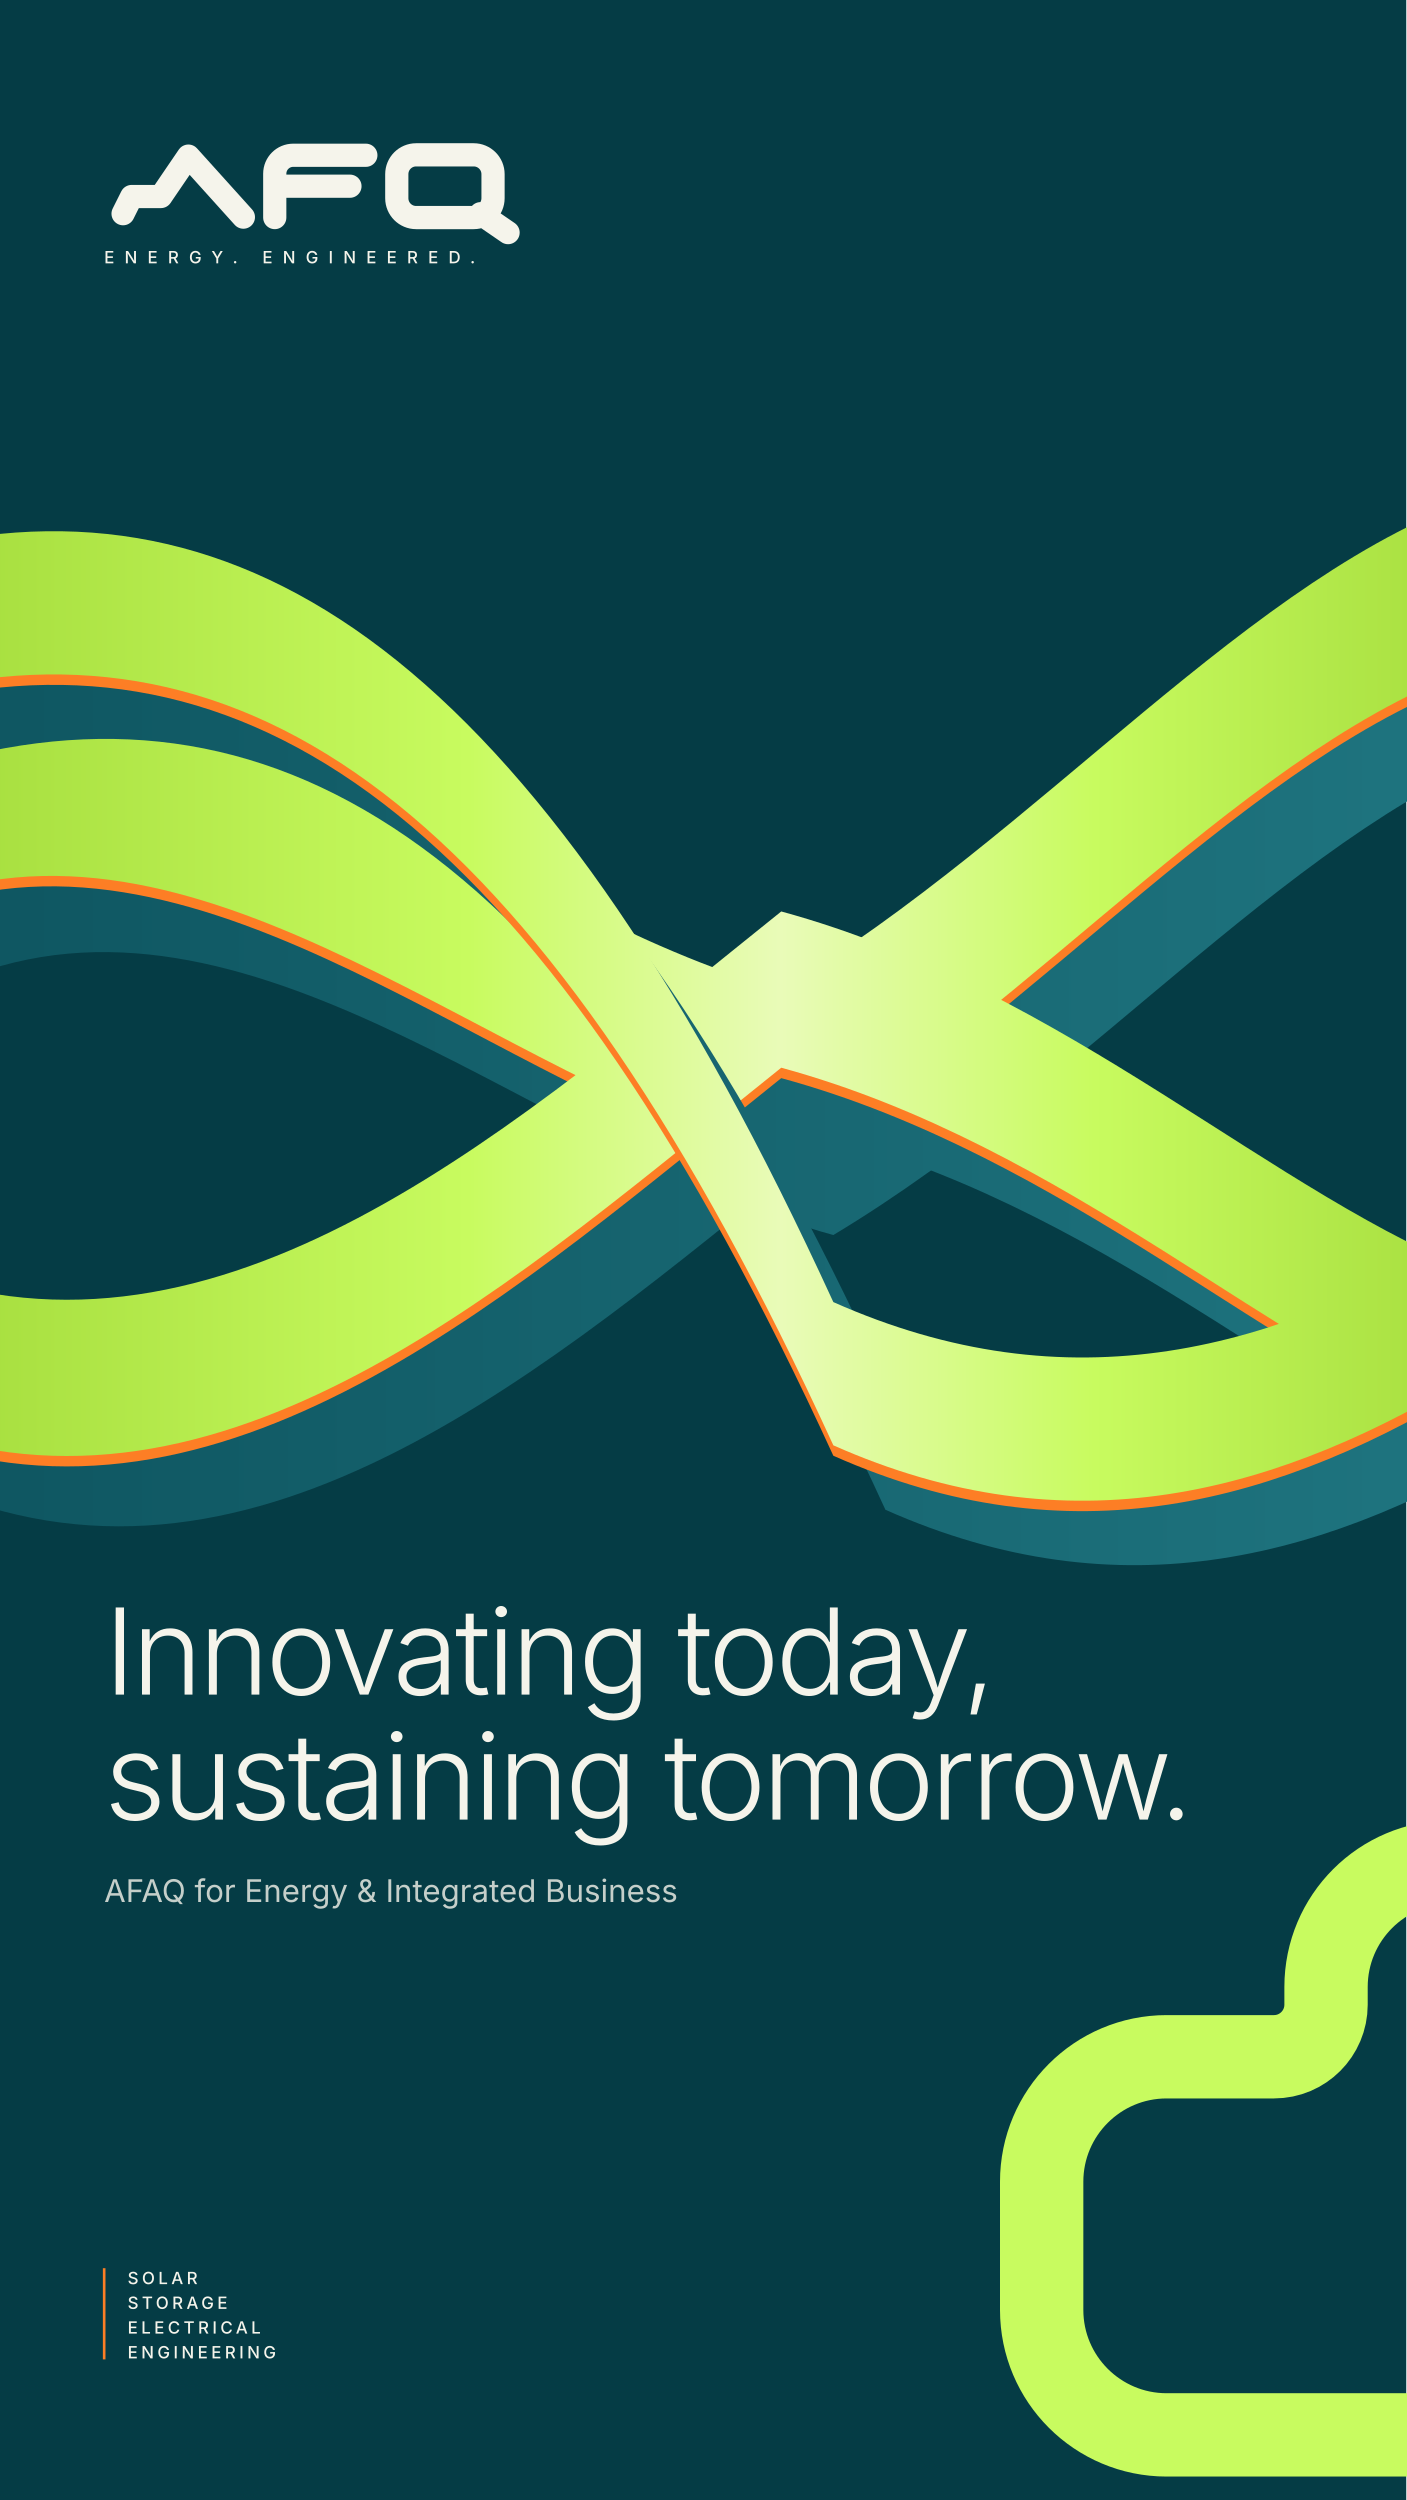
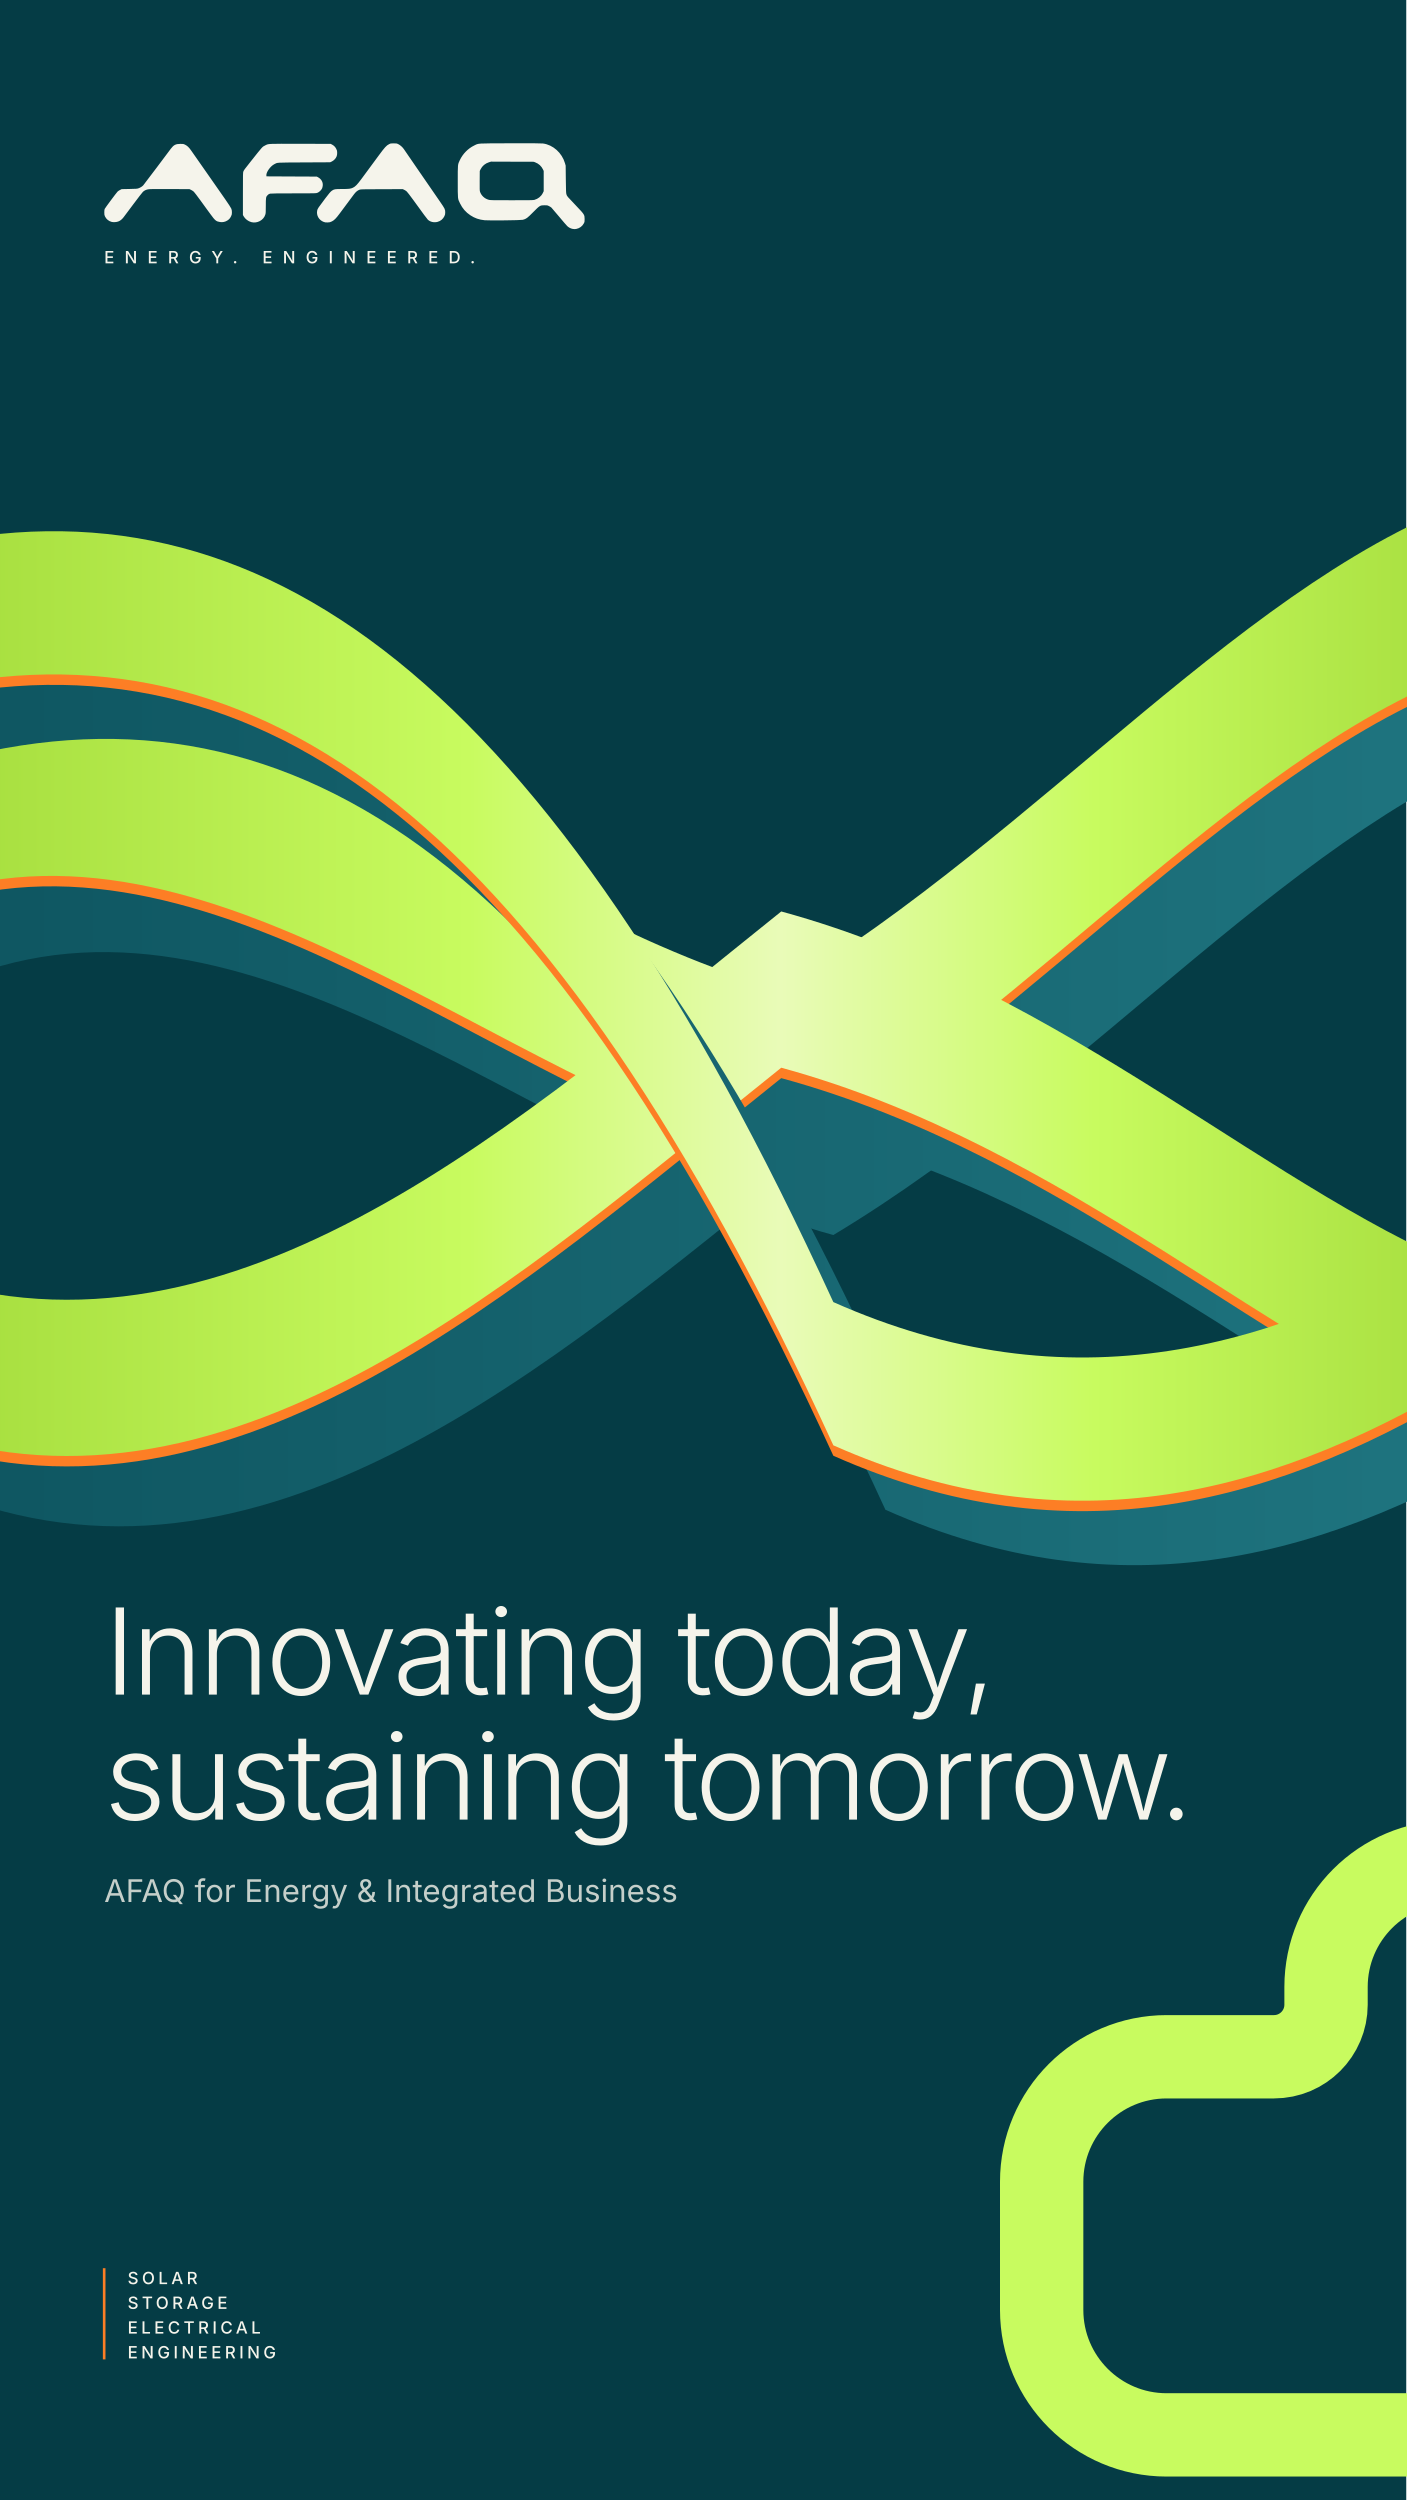
<svg xmlns="http://www.w3.org/2000/svg" width="1080" height="1920" viewBox="0 0 1080 1920">
  <defs>
    <linearGradient id="grad-1" gradientUnits="userSpaceOnUse" x1="-60" y1="0" x2="1140" y2="0">
      <stop offset="0" stop-color="#0E5560" stop-opacity="1" />
      <stop offset="1" stop-color="#1F7580" stop-opacity="1" />
    </linearGradient>
    <linearGradient id="grad-2" gradientUnits="userSpaceOnUse" x1="-60" y1="0" x2="1140" y2="0">
      <stop offset="0" stop-color="#A4DC3C" stop-opacity="1" />
      <stop offset="0.35" stop-color="#C8FB5F" stop-opacity="1" />
      <stop offset="0.55" stop-color="#E9FBB8" stop-opacity="1" />
      <stop offset="0.75" stop-color="#C8FB5F" stop-opacity="1" />
      <stop offset="1" stop-color="#A4DC3C" stop-opacity="1" />
    </linearGradient>
    <linearGradient id="grad-3" gradientUnits="userSpaceOnUse" x1="-60" y1="0" x2="1140" y2="0">
      <stop offset="0" stop-color="#0E5560" stop-opacity="1" />
      <stop offset="1" stop-color="#1F7580" stop-opacity="1" />
    </linearGradient>
    <linearGradient id="grad-4" gradientUnits="userSpaceOnUse" x1="-60" y1="0" x2="1140" y2="0">
      <stop offset="0" stop-color="#A4DC3C" stop-opacity="1" />
      <stop offset="0.35" stop-color="#C8FB5F" stop-opacity="1" />
      <stop offset="0.55" stop-color="#E9FBB8" stop-opacity="1" />
      <stop offset="0.75" stop-color="#C8FB5F" stop-opacity="1" />
      <stop offset="1" stop-color="#A4DC3C" stop-opacity="1" />
    </linearGradient>
    <linearGradient id="grad-5" gradientUnits="userSpaceOnUse" x1="-60" y1="0" x2="1140" y2="0">
      <stop offset="0" stop-color="#0E5560" stop-opacity="1" />
      <stop offset="1" stop-color="#1F7580" stop-opacity="1" />
    </linearGradient>
    <linearGradient id="grad-6" gradientUnits="userSpaceOnUse" x1="-60" y1="0" x2="1140" y2="0">
      <stop offset="0" stop-color="#A4DC3C" stop-opacity="1" />
      <stop offset="0.35" stop-color="#C8FB5F" stop-opacity="1" />
      <stop offset="0.55" stop-color="#E9FBB8" stop-opacity="1" />
      <stop offset="0.75" stop-color="#C8FB5F" stop-opacity="1" />
      <stop offset="1" stop-color="#A4DC3C" stop-opacity="1" />
    </linearGradient>
  </defs>
  <rect id="Background" x="0" y="0" width="1080" height="1920" fill="#053C45" />
  <g id="Logo-Lockup">
-     <g id="Wordmark-AFQ">
-       <path id="Letter-A" d="M 94.52 164.12 L 101.12 150.92 L 123.56 150.92 L 144.68 119.9 L 186.92 166.76" fill="none" stroke="#F5F4EB" stroke-width="17.82" stroke-linecap="round" stroke-linejoin="round" />
-       <path id="Letter-F" d="M 211.01 167.09 L 211.01 133.43 C 211.01 125.58 217.35 119.24 225.2 119.24 L 280.97 119.24 M 211.01 143 L 268.76 143" fill="none" stroke="#F5F4EB" stroke-width="17.82" stroke-linecap="round" stroke-linejoin="round" />
-       <path id="Letter-Q" d="M 304.73 133.76 C 304.73 125.56 311.38 118.91 319.58 118.91 L 363.8 118.91 C 372 118.91 378.65 125.56 378.65 133.76 L 378.65 152.24 C 378.65 160.44 372 167.09 363.8 167.09 L 319.58 167.09 C 311.38 167.09 304.73 160.44 304.73 152.24 Z M 369.08 164.12 L 390.2 178.64" fill="none" stroke="#F5F4EB" stroke-width="17.82" stroke-linecap="round" stroke-linejoin="round" />
+     <g id="Wordmark-AFAQ">
+       <path id="Letters-AFAQ" d="M 439.81 175.8 C 438.41 175.56 436.84 174.76 435.71 173.71 C 435.15 173.19 432.31 169.89 429.39 166.38 C 426.48 162.86 423.82 159.74 423.48 159.44 C 423.14 159.13 422.29 158.6 421.59 158.26 C 420.39 157.67 420.19 157.63 418.15 157.64 C 414.8 157.65 414.57 157.79 409.41 163.01 C 404.89 167.58 404.16 168.12 401.51 168.81 C 400.04 169.19 375.67 169.47 372.26 169.15 C 367.96 168.73 364.59 167.57 361.2 165.31 C 357.74 163.01 355.16 160.04 353.33 156.28 C 351.48 152.47 351.56 153.26 351.56 139.46 C 351.56 125.85 351.51 126.45 353.11 123.06 C 355.43 118.15 359.42 114.07 364.13 111.77 C 367.81 109.97 365.41 110.12 391.83 110.04 C 408.77 109.99 415.69 110.04 416.97 110.2 C 424.7 111.2 431.61 117.38 433.9 125.35 L 434.43 127.19 L 434.55 137.7 C 434.66 146.86 434.72 148.33 435.01 149.19 C 435.59 150.9 435.03 150.23 442.79 158.37 C 448.79 164.66 448.99 164.97 448.99 168.22 C 448.99 170.28 448.96 170.47 448.37 171.58 C 447.25 173.73 445.06 175.35 442.71 175.79 C 441.43 176.02 441.16 176.02 439.81 175.8 Z M 193 170.59 C 190.61 169.95 188.26 168.16 187.13 166.13 L 186.56 165.1 L 186.56 148.79 C 186.56 133.13 186.58 132.44 186.94 131.6 C 187.38 130.59 187.87 129.92 192.54 124.04 C 201.92 112.23 201.39 112.82 203.65 111.68 C 206.35 110.31 204.9 110.38 230.68 110.44 L 253.94 110.49 L 254.9 110.98 C 256.43 111.76 257.48 112.82 258.25 114.36 C 258.88 115.62 258.95 115.9 258.95 117.38 C 258.95 118.58 258.83 119.3 258.51 120.13 C 257.91 121.7 256.36 123.33 254.78 124.06 L 253.54 124.63 L 233.51 124.73 C 211.3 124.85 213.25 124.73 210.57 126.15 C 207.59 127.74 204.4 132.25 204.57 134.63 L 204.63 135.44 L 223.98 135.54 L 243.33 135.63 L 244.37 136.21 C 246.75 137.53 248.06 139.8 247.89 142.31 C 247.84 143.07 247.62 144.1 247.4 144.6 C 246.8 145.97 245.12 147.57 243.76 148.08 C 242.63 148.5 242.55 148.5 225.56 148.5 C 213.71 148.5 208.17 148.57 207.46 148.72 C 206.65 148.89 206.24 149.13 205.51 149.87 C 204.23 151.14 204.14 151.69 204.14 158.21 C 204.14 163.05 204.1 163.71 203.74 164.87 C 202.43 169.14 197.45 171.79 193 170.59 Z M 248.59 170.43 C 244.89 169.02 242.83 165.38 243.61 161.63 C 243.89 160.29 244.49 159.39 249.71 152.5 C 252.68 148.58 253.8 147.26 254.69 146.6 C 256.5 145.27 257.11 145.16 262.68 145.16 C 268.03 145.16 269.26 145.01 271.08 144.15 C 272.92 143.28 274.34 141.81 277.58 137.44 C 282.39 130.95 286.8 124.97 291.01 119.23 C 295.49 113.14 296.78 111.73 298.75 110.76 C 300.04 110.12 300.18 110.1 302.36 110.1 C 304.54 110.1 304.67 110.12 306 110.77 C 307.43 111.48 309.27 113.14 310.24 114.62 C 310.67 115.26 317.9 125.8 321.9 131.61 C 322.46 132.42 325.69 137.1 329.08 142.02 C 332.46 146.93 336.51 152.81 338.08 155.08 C 341.67 160.29 341.93 160.84 341.93 163.04 C 341.92 164.48 341.84 164.88 341.32 165.98 C 340.29 168.19 338.39 169.78 336.05 170.39 C 333.33 171.1 330.51 170.48 328.61 168.75 C 328.3 168.47 327.03 166.83 325.77 165.1 C 324.52 163.37 323.04 161.34 322.49 160.58 C 321.93 159.82 319.6 156.63 317.32 153.48 C 315.03 150.33 312.8 147.43 312.35 147.03 C 311.9 146.62 311.04 146.06 310.43 145.78 L 309.33 145.26 L 293.19 145.3 C 277.81 145.34 277 145.36 276.06 145.72 C 274.49 146.32 273.21 147.4 271.76 149.35 C 269.84 151.91 263.18 160.86 260.77 164.12 C 258.06 167.77 256.67 169.16 254.85 170.06 C 253.55 170.7 253.21 170.78 251.61 170.84 C 250.1 170.88 249.62 170.82 248.59 170.43 Z M 85.79 170.44 C 83.5 169.85 81.6 168.3 80.62 166.21 C 80.17 165.24 80.1 164.85 80.1 163.13 C 80.1 161.85 80.2 160.93 80.39 160.48 C 80.69 159.76 89.21 148.29 90.28 147.16 C 90.62 146.8 91.47 146.23 92.17 145.89 L 93.45 145.26 L 99.34 145.14 C 104.72 145.03 105.34 144.99 106.4 144.6 C 107.8 144.09 109.15 143.25 109.98 142.37 C 110.31 142.02 114.96 135.89 120.31 128.76 C 125.65 121.63 130.57 115.06 131.25 114.16 C 133.4 111.31 134.97 110.52 138.54 110.5 C 140.67 110.49 140.87 110.53 142.07 111.1 C 143.8 111.92 145.04 113.09 146.75 115.52 C 148.52 118.03 152.89 124.28 158.96 132.98 C 161.48 136.6 164.75 141.29 166.23 143.39 C 167.7 145.5 170.75 149.87 173 153.09 C 175.35 156.45 177.32 159.48 177.6 160.17 C 177.99 161.12 178.1 161.71 178.11 163.04 C 178.11 164.51 178.04 164.86 177.51 165.98 C 176.73 167.62 176.04 168.43 174.62 169.34 C 172.97 170.41 170.97 170.83 169.02 170.53 C 166 170.06 165.21 169.41 161.66 164.52 C 160.25 162.57 158.85 160.66 158.56 160.29 C 158.27 159.91 156.15 156.99 153.85 153.8 C 151.54 150.62 149.3 147.67 148.86 147.25 C 148.42 146.83 147.49 146.21 146.79 145.87 L 145.51 145.26 L 130.15 145.2 C 116.94 145.15 114.61 145.19 113.5 145.45 C 111.87 145.82 110.84 146.35 109.74 147.36 C 109.27 147.79 105.98 152.05 102.44 156.8 C 98.9 161.56 95.5 166.1 94.88 166.9 C 93.58 168.55 92.34 169.54 90.82 170.11 C 89.49 170.62 87.1 170.77 85.79 170.44 Z M 410.37 153.52 C 413.18 152.77 415.59 150.84 416.83 148.34 L 417.56 146.85 L 417.56 139.08 L 417.56 131.31 L 417.01 130.14 C 415.83 127.6 413.76 125.71 411.04 124.68 L 409.9 124.24 L 393.5 124.19 L 377.1 124.13 L 375.5 124.63 C 372.65 125.51 370.36 127.44 369.1 130 L 368.46 131.3 L 368.4 138.82 C 368.35 145.29 368.39 146.48 368.66 147.28 C 369.63 150.15 372.05 152.46 375.04 153.35 C 376.5 153.78 376.54 153.78 392.91 153.79 C 406.53 153.8 409.49 153.75 410.37 153.52 Z" fill="#F5F4EB" />
    </g>
    <text id="Tagline" x="80" y="202.23" font-family="Inter" font-size="13" font-weight="500" fill="#F5F4EB" letter-spacing="7.8">ENERGY. ENGINEERED.</text>
  </g>
  <g id="Ribbon-A">
    <path id="Ribbon-Teal" d="M -20 631.5 C 200 551.5 420 771.5 640 831.5 C 840 711.5 1000 511.5 1180 451.5 L 1180 568.5 C 1000 628.5 840 828.5 640 948.5 C 420 888.5 200 668.5 -20 748.5 Z" fill="url(#grad-1)" />
    <path id="Ribbon-Orange" d="M -60 688 C 160 608 380 828 600 888 C 800 768 960 568 1140 508 L 1140 518 C 960 578 800 778 600 898 C 380 838 160 618 -60 698 Z" fill="#FD7E25" />
    <path id="Ribbon-Lime" d="M -60 560 C 160 480 380 700 600 760 C 800 640 960 440 1140 380 L 1140 510 C 960 570 800 770 600 890 C 380 830 160 610 -60 690 Z" fill="url(#grad-2)" />
  </g>
  <g id="Ribbon-B">
    <path id="Ribbon-Teal-2" d="M -20 1046 C 220 1126 440 926 640 766 C 860 826 1020 986 1180 1046 L 1180 1154 C 1020 1094 860 934 640 874 C 440 1034 220 1234 -20 1154 Z" fill="url(#grad-3)" />
    <path id="Ribbon-Orange-2" d="M -60 1098 C 180 1178 400 978 600 818 C 820 878 980 1038 1140 1098 L 1140 1108 C 980 1048 820 888 600 828 C 400 988 180 1188 -60 1108 Z" fill="#FD7E25" />
    <path id="Ribbon-Lime-2" d="M -60 980 C 180 1060 400 860 600 700 C 820 760 980 920 1140 980 L 1140 1100 C 980 1040 820 880 600 820 C 400 980 180 1180 -60 1100 Z" fill="url(#grad-4)" />
  </g>
  <g id="Ribbon-C">
    <path id="Ribbon-Teal-3" d="M -20 480.5 C 240 420.5 460 580.5 680 1060.5 C 860 1140.5 1020 1100.5 1180 1000.5 L 1180 1099.5 C 1020 1199.5 860 1239.5 680 1159.5 C 460 679.5 240 519.5 -20 579.5 Z" fill="url(#grad-5)" />
    <path id="Ribbon-Orange-3" d="M -60 528 C 200 468 420 628 640 1108 C 820 1188 980 1148 1140 1048 L 1140 1058 C 980 1158 820 1198 640 1118 C 420 638 200 478 -60 538 Z" fill="#FD7E25" />
    <path id="Ribbon-Lime-3" d="M -60 420 C 200 360 420 520 640 1000 C 820 1080 980 1040 1140 940 L 1140 1050 C 980 1150 820 1190 640 1110 C 420 630 200 470 -60 530 Z" fill="url(#grad-6)" />
  </g>
  <g id="Slogan">
    <text id="Slogan-line" x="80" y="1301.47" font-family="Inter" font-size="92" font-weight="300" fill="#F5F4EB" letter-spacing="-2.76">Innovating today,</text>
    <text id="Slogan-line-2" x="80" y="1397.47" font-family="Inter" font-size="92" font-weight="300" fill="#F5F4EB" letter-spacing="-2.76">sustaining tomorrow.</text>
  </g>
  <text id="Company" x="80" y="1460.73" font-family="Inter" font-size="24" font-weight="400" fill="#F5F4EB" opacity="0.8">AFAQ for Energy &amp; Integrated Business</text>
  <g id="Deco-Outline">
    <path id="Deco-Outline-Edge" d="M 1018.4 1526 C 1018.4 1472.98 1061.38 1430 1114.4 1430 L 1224 1430 C 1277.02 1430 1320 1472.98 1320 1526 L 1320 1774 C 1320 1827.02 1277.02 1870 1224 1870 L 896 1870 C 842.98 1870 800 1827.02 800 1774 L 800 1675.6 C 800 1622.58 842.98 1579.6 896 1579.6 L 978.4 1579.6 C 1000.49 1579.6 1018.4 1561.69 1018.4 1539.6 Z" fill="none" stroke="#C8FB5F" stroke-width="64" stroke-linecap="butt" stroke-linejoin="round" />
    <path id="Deco-Outline-Body" d="M 1018.4 1526 C 1018.4 1472.98 1061.38 1430 1114.4 1430 L 1224 1430 C 1277.02 1430 1320 1472.98 1320 1526 L 1320 1774 C 1320 1827.02 1277.02 1870 1224 1870 L 896 1870 C 842.98 1870 800 1827.02 800 1774 L 800 1675.6 C 800 1622.58 842.98 1579.6 896 1579.6 L 978.4 1579.6 C 1000.49 1579.6 1018.4 1561.69 1018.4 1539.6 Z" fill="none" stroke="#C8FB5F" stroke-width="58" stroke-linecap="butt" stroke-linejoin="round" />
  </g>
  <g id="Services">
    <path id="Services-Rule" d="M 80 1742 L 80 1812" fill="none" stroke="#FD7E25" stroke-width="2" stroke-linecap="butt" stroke-linejoin="round" />
    <g id="Services-List">
      <text id="Services-List-line" x="98" y="1754.23" font-family="Inter" font-size="13" font-weight="500" fill="#F5F4EB" letter-spacing="2.6">SOLAR</text>
      <text id="Services-List-line-2" x="98" y="1773.23" font-family="Inter" font-size="13" font-weight="500" fill="#F5F4EB" letter-spacing="2.6">STORAGE</text>
      <text id="Services-List-line-3" x="98" y="1792.23" font-family="Inter" font-size="13" font-weight="500" fill="#F5F4EB" letter-spacing="2.6">ELECTRICAL</text>
      <text id="Services-List-line-4" x="98" y="1811.23" font-family="Inter" font-size="13" font-weight="500" fill="#F5F4EB" letter-spacing="2.6">ENGINEERING</text>
    </g>
  </g>
</svg>
